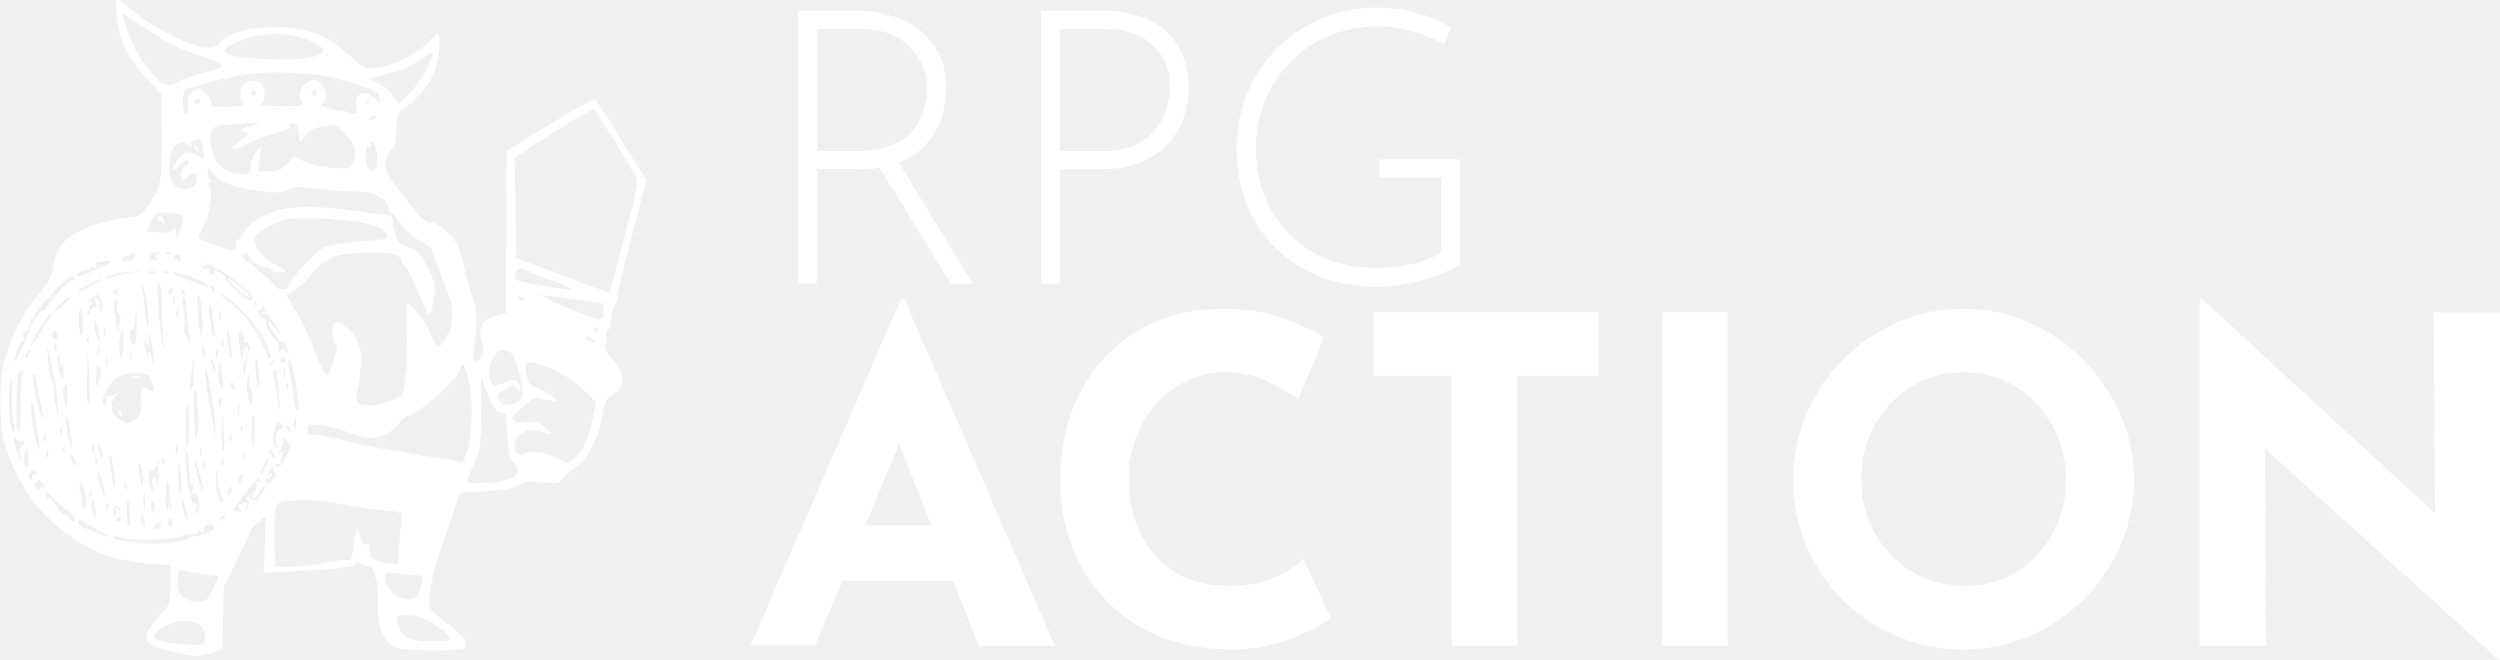
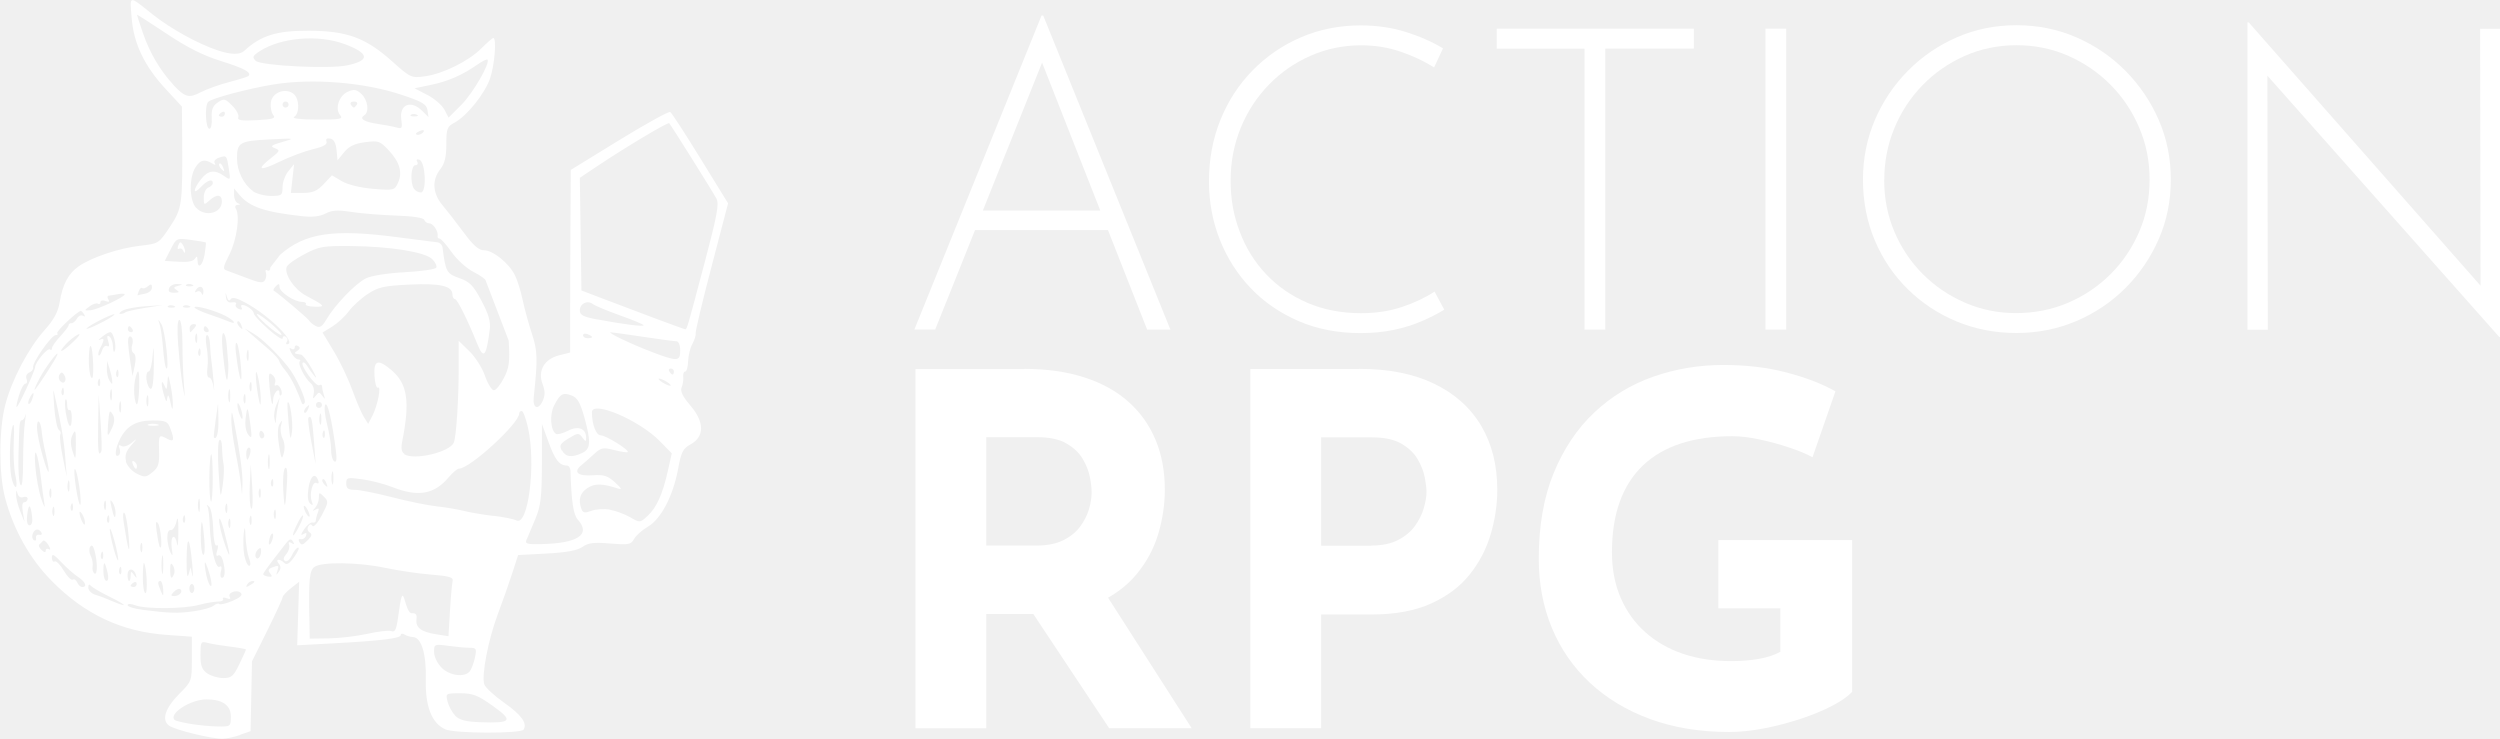
- <svg xmlns="http://www.w3.org/2000/svg" id="Calque_2" data-name="Calque 2" viewBox="0 0 317.03 83.61">
+ <svg xmlns="http://www.w3.org/2000/svg" id="Calque_2" data-name="Calque 2" viewBox="0 0 281.46 83.15">
  <g id="svg19">
    <g>
-       <path id="text19" d="m109.08,1.38c1.3,0,2.58.19,3.85.58,1.3.36,2.47.94,3.51,1.75,1.07.78,1.93,1.79,2.58,3.02.65,1.23.97,2.71.97,4.43,0,1.3-.19,2.57-.58,3.8-.39,1.2-1.02,2.29-1.9,3.26s-2.01,1.75-3.41,2.34c-1.4.58-3.12.88-5.16.88h-5.36v14.52h-2.39V1.38h7.89Zm-.29,17.78c1.72,0,3.15-.24,4.29-.73s2.03-1.12,2.68-1.9c.65-.78,1.1-1.62,1.36-2.53.29-.94.44-1.85.44-2.73,0-1.04-.19-2.01-.58-2.92-.36-.91-.89-1.71-1.61-2.39-.71-.71-1.58-1.27-2.58-1.66-1.01-.42-2.13-.63-3.36-.63h-5.85v15.49h5.21Zm4.97,1.07l9.6,15.74h-2.78l-9.65-15.69,2.83-.05ZM140.01,1.38c2.14,0,4.01.37,5.6,1.12,1.62.71,2.87,1.8,3.75,3.26.91,1.43,1.36,3.23,1.36,5.41,0,1.3-.21,2.57-.63,3.8-.39,1.2-1.04,2.29-1.95,3.26-.88.97-2.01,1.75-3.41,2.34-1.36.58-3.02.88-4.97.88h-5.36v14.52h-2.39V1.38h7.99Zm-.24,17.78c1.69,0,3.09-.26,4.19-.78,1.14-.55,2.01-1.23,2.63-2.05.65-.84,1.1-1.72,1.36-2.63.29-.91.44-1.75.44-2.53,0-1.1-.18-2.11-.54-3.02-.36-.91-.89-1.69-1.61-2.34-.68-.68-1.53-1.2-2.53-1.56-1.01-.39-2.16-.58-3.46-.58h-5.85v15.49h5.36Zm45.36,14.37c-.58.39-1.3.76-2.14,1.12-.81.32-1.69.62-2.63.88-.94.26-1.92.45-2.92.58-.97.16-1.9.24-2.78.24-2.73,0-5.2-.44-7.41-1.32-2.18-.91-4.04-2.14-5.6-3.7-1.56-1.59-2.76-3.43-3.6-5.51-.81-2.11-1.22-4.38-1.22-6.82,0-2.63.46-5.05,1.36-7.26.94-2.21,2.22-4.11,3.85-5.7,1.62-1.62,3.51-2.87,5.65-3.75s4.42-1.32,6.82-1.32c1.82,0,3.52.23,5.12.68,1.62.45,3.09,1.07,4.38,1.85l-.88,2.14c-.75-.45-1.59-.84-2.53-1.17-.94-.36-1.92-.63-2.92-.83-.97-.19-1.95-.29-2.92-.29-2.21,0-4.25.39-6.14,1.17-1.88.78-3.52,1.87-4.92,3.26-1.4,1.4-2.48,3.04-3.26,4.92-.78,1.88-1.17,3.93-1.17,6.14s.36,4.14,1.07,5.99c.75,1.82,1.79,3.43,3.12,4.82,1.36,1.36,2.99,2.44,4.87,3.22,1.88.75,3.98,1.12,6.28,1.12,1.36,0,2.79-.16,4.29-.49,1.49-.32,2.78-.8,3.85-1.41v-9.6h-7.79v-2.29h10.18v13.3Z" style="fill: #fff; stroke-width: 0px;" />
-       <path id="text21" d="m95.16,81.89l19.07-43.95h.46l19.07,43.95h-9.65l-12.18-30.91,6.03-4.14-14.59,35.04h-8.22Zm13.04-15.28h12.7l2.93,7.01h-18.21l2.59-7.01Zm60.55,11.78c-.46.38-1.32.9-2.58,1.55-1.23.65-2.74,1.23-4.54,1.72-1.8.5-3.79.73-5.97.69-3.33-.08-6.32-.67-8.96-1.78-2.6-1.15-4.83-2.7-6.66-4.65-1.8-1.95-3.18-4.19-4.14-6.72-.96-2.53-1.44-5.23-1.44-8.1,0-3.22.48-6.17,1.44-8.85,1-2.68,2.39-5,4.19-6.95,1.84-1.95,4.02-3.47,6.55-4.54s5.32-1.61,8.39-1.61c2.83,0,5.34.38,7.53,1.15,2.18.77,3.96,1.59,5.34,2.47l-3.27,7.87c-.96-.73-2.24-1.47-3.85-2.24-1.57-.8-3.39-1.21-5.46-1.21-1.61,0-3.16.34-4.65,1.03-1.46.65-2.76,1.59-3.91,2.81-1.11,1.23-1.99,2.66-2.64,4.31-.65,1.61-.98,3.37-.98,5.29,0,2.03.29,3.89.86,5.57.61,1.69,1.47,3.14,2.58,4.37,1.11,1.19,2.43,2.11,3.96,2.76,1.57.65,3.33.98,5.29.98,2.26,0,4.19-.36,5.8-1.09,1.61-.73,2.83-1.49,3.68-2.3l3.45,7.47Zm5.46-38.78h28.49v8.04h-10.28v34.24h-8.33v-34.24h-9.88v-8.04Zm36.54,0h8.33v42.28h-8.33v-42.28Zm16.66,21.2c0-2.91.56-5.67,1.67-8.27,1.11-2.6,2.64-4.9,4.6-6.89,1.99-2.03,4.29-3.62,6.89-4.77s5.4-1.72,8.39-1.72,5.73.57,8.33,1.72,4.9,2.74,6.89,4.77c2.03,1.99,3.6,4.29,4.71,6.89,1.15,2.6,1.72,5.36,1.72,8.27s-.57,5.78-1.72,8.39c-1.11,2.6-2.68,4.9-4.71,6.89-1.99,1.95-4.29,3.49-6.89,4.6-2.6,1.11-5.38,1.67-8.33,1.67s-5.78-.56-8.39-1.67-4.9-2.64-6.89-4.6c-1.95-1.99-3.48-4.29-4.6-6.89-1.11-2.6-1.67-5.4-1.67-8.39Zm8.62,0c0,1.88.33,3.64.98,5.29.69,1.61,1.63,3.04,2.81,4.31,1.23,1.23,2.62,2.18,4.19,2.87,1.61.69,3.35,1.03,5.23,1.03s3.47-.34,5-1.03c1.57-.69,2.93-1.65,4.08-2.87,1.15-1.26,2.05-2.7,2.7-4.31.65-1.65.98-3.41.98-5.29s-.34-3.7-1.03-5.34c-.65-1.65-1.57-3.08-2.76-4.31-1.15-1.26-2.51-2.24-4.08-2.93-1.57-.69-3.27-1.03-5.11-1.03s-3.54.34-5.11,1.03c-1.57.69-2.95,1.67-4.14,2.93-1.19,1.23-2.11,2.66-2.76,4.31s-.98,3.43-.98,5.34h0Zm80.77,22.81l-32.06-28.95,2.47,1.38.17,25.85h-8.45v-43.95h.34l31.37,28.84-1.84-.8-.17-26.37h8.39v44.01h-.23Z" style="fill: #fff; stroke-width: 0px;" />
      <path id="path2" d="m27.01,82.73l1.2-.41.08-3.93.08-3.93,1.72-3.46c.94-1.9,1.72-3.6,1.73-3.76,0-.16.43-.62.94-1.02l.92-.73-.11,3.58-.11,3.58,3.87-.21c5.61-.3,7.79-.57,7.79-.94,0-.18.19-.21.43-.06.23.15.65.27.93.28.96.02,1.53,1.9,1.46,4.76-.08,3.03.66,4.94,2.19,5.63,1.04.48,8.53.5,8.82.03.44-.71-.25-1.66-2.21-3.04-1.11-.78-2.11-1.71-2.22-2.06-.32-1.02.45-5.02,1.51-7.85.54-1.43,1.27-3.52,1.64-4.65l.66-2.05,3.22-.17c2.24-.12,3.46-.35,4.03-.75.65-.46,1.28-.53,3.12-.38,2.08.17,2.35.12,2.68-.5.2-.38.9-1.01,1.56-1.39,1.49-.88,2.84-3.47,3.4-6.49.35-1.92.55-2.32,1.42-2.79,1.57-.87,1.56-2.5-.03-4.36-.88-1.03-1.17-1.63-.99-2.04.14-.32.22-.86.18-1.19s.06-.6.22-.6.31-.52.33-1.15c.02-.63.23-1.52.48-1.96s.41-.99.37-1.2.76-3.6,1.79-7.51l1.86-7.12-3.11-5.05c-1.71-2.78-3.24-5.13-3.4-5.23-.16-.1-2.75,1.33-5.75,3.17l-5.45,3.35-.04,6.66c-.02,3.66-.04,8.29-.03,10.28v3.62s-1.23.31-1.23.31c-1.68.42-2.44,1.73-1.88,3.23.3.79.3,1.28.02,1.9-.5,1.1-1.15.84-1.01-.41.46-4.33.44-5.2-.21-7.16-.37-1.12-.84-2.85-1.05-3.84-.21-1-.6-2.25-.88-2.78-.69-1.34-2.46-2.76-3.44-2.76-.6,0-1.21-.53-2.27-1.96-.8-1.08-1.88-2.47-2.4-3.09-1.14-1.34-1.24-2.85-.27-4.08.5-.64.68-1.39.68-2.81,0-1.75.09-1.99.9-2.42,1.41-.75,3.44-3.28,4.03-5.01.51-1.5.75-4.53.36-4.53-.1,0-.7.52-1.34,1.16-1.45,1.45-4.32,2.87-6.36,3.15-1.53.21-1.62.17-3.7-1.69-2.98-2.66-5.07-3.43-9.42-3.44-3.59-.01-5.34.53-7.23,2.27q-.74.68-2.95-.05c-2.26-.75-5.34-2.45-7.36-4.06-2.74-2.18-2.57-2.21-2.36.38.23,2.92,1.44,5.44,3.85,8.04l1.81,1.96.03,3.58c.05,7.45,0,7.88-1.38,9.96-1.25,1.88-1.26,1.89-3.38,2.13-2.36.27-5.46,1.31-6.9,2.32-1.16.81-1.8,2.02-2.13,4.02-.18,1.11-.65,1.98-1.69,3.14-1.82,2.03-3.72,5.63-4.44,8.44-.72,2.78-.73,7.77-.02,10.45.94,3.58,2.79,6.88,5.27,9.38,3.7,3.75,7.88,5.71,12.93,6.06l2.83.2v2.51c0,2.47-.02,2.53-1.36,3.87-1.64,1.64-2.09,2.99-1.21,3.63.67.49,4.84,1.51,6.05,1.48.43-.01,1.32-.2,1.98-.43h0Zm-5.55-1.23c-.89-.15-1.7-.35-1.8-.44-.71-.71,1.79-2.32,3.59-2.32s2.74.66,2.74,1.93c0,1.12-.03,1.14-1.45,1.12-.8-.01-2.18-.14-3.08-.29h0Zm29.8-.92c-.35-.36-.74-1.07-.87-1.59-.23-.93-.21-.94,1.43-.94,1.4,0,1.98.22,3.67,1.43,2.35,1.67,2.12,1.96-1.44,1.83-1.6-.06-2.33-.25-2.8-.73Zm-27.93-4.77c-.6-.42-.76-.87-.76-2.09,0-1.45.05-1.54.77-1.35.42.12,1.58.31,2.56.43.99.12,1.79.27,1.79.33s-.34.81-.75,1.66c-.65,1.34-.89,1.55-1.8,1.55-.58,0-1.39-.24-1.81-.53h0Zm26.38-.65c-.47-.47-.84-1.24-.84-1.75,0-.89.04-.91,1.58-.7.87.12,1.96.22,2.42.22.76,0,.81.1.6,1.11-.13.61-.39,1.3-.58,1.54-.58.72-2.27.5-3.18-.41h0Zm-14.89-5.74c-.07-4.17.03-5.19.57-5.59.79-.59,4.96-.54,7.92.09,1.46.31,3.81.66,5.22.77,2.05.16,2.53.31,2.43.72-.07.28-.21,1.8-.3,3.37l-.17,2.85-1.39-.22c-1.7-.27-2.33-.76-2.21-1.7.07-.5-.08-.7-.5-.67-.89.07-.93-4.25-1.46-.3-.29,2.2-.41,2.49-.92,2.3-.24-.09-1.44.05-2.66.32-1.22.27-3.18.5-4.35.51l-2.13.03-.04-2.48Zm-18.83-.78c-.89-.11-1.62-.34-1.62-.51,0-.18.36-.17.88.02,1.16.44,5.44.41,7.15-.05.75-.2,1.71-.37,2.13-.37.42,0,.68-.14.58-.3-.1-.17.08-.2.4-.08.37.14.5.09.36-.14-.3-.49.82-.89,1.25-.45.23.23-.08.52-.95.89-.71.3-1.38.46-1.48.35-.1-.1-.39-.02-.64.19-.25.21-1.26.49-2.25.63-1.77.25-2.62.23-5.81-.17h0Zm-3.22-.9c-.53-.22-1.04-.43-1.13-.47-.09-.04-.52-.19-.94-.32-.42-.14-.77-.5-.76-.81,0-.32.11-.41.26-.22.14.19,1.1.75,2.13,1.26,1.91.94,2.19,1.28.45.56Zm6.8-1.1c.24-.26.56-.41.7-.32.39.24-.06.79-.64.79-.42,0-.43-.09-.06-.48h0Zm-1.76-.98c-.01-.14.1-.26.24-.26s.29.42.32.94c.04.81.01.85-.24.26-.16-.38-.31-.8-.32-.94Zm3.51.6c0-.28.13-.51.28-.51s.28.23.28.51-.13.51-.28.51-.28-.23-.28-.51Zm-5.24-1.25c0-.97.06-1.7.13-1.62.29.33.45,3.39.17,3.39-.17,0-.3-.79-.3-1.76Zm11.78.74c.12-.19.39-.34.62-.34.24,0,.2.14-.11.34-.66.42-.77.42-.51,0Zm-4.73-1.54c-.13-.87-.1-1.12.08-.68.51,1.22.8,2.76.45,2.39-.18-.19-.42-.96-.53-1.71h0Zm-8.42,1.73c0-.08.15-.25.34-.36.19-.12.34-.05.34.15s-.15.36-.34.36-.34-.07-.34-.15Zm-6.02-.36c-.11-.28-.33-.43-.5-.32-.17.1-.63-.36-1.02-1.03-.39-.67-.86-1.13-1.02-1.02s-.31-.09-.31-.43c0-.49.22-.38,1.05.5.58.62,1.42,1.36,1.88,1.66.85.56,1.1,1.15.48,1.15-.19,0-.44-.23-.55-.51h0Zm12.52-.86c-.13.48-.22-.3-.2-1.77.03-2.89.34-2.61.63.57.1,1.13.1,1.67,0,1.2l-.19-.85-.23.85Zm-6.84-.03c0-.78.73-.74.94.05.11.4.06.4-.23-.02-.31-.44-.36-.43-.37.09,0,.33-.08.6-.18.6s-.17-.32-.17-.71h0Zm-2.73-.37c0-1.24.15-1.2.47.14.13.56.08.94-.12.94-.19,0-.35-.49-.35-1.08Zm18.01.27c.04-.13.5-.78,1.02-1.45.52-.67,1.19-1.54,1.49-1.93.42-.55.61-.6.82-.25.19.31.15.37-.16.18-.29-.18-.38-.11-.27.2.09.26-.05.73-.32,1.04-.33.38-.37.64-.13.79.2.12.54-.17.76-.65.22-.48.54-.87.71-.87s-.03.47-.44,1.05c-.53.75-.85.95-1.12.68-.52-.52-1.07-.46-.63.07.25.3.26.59,0,.94-.29.41-.32.39-.16-.1.21-.66.17-.69-.62-.39-.41.16-.45.33-.18.66.28.34.22.42-.25.35-.34-.05-.58-.19-.54-.32Zm-4.77-.27c.12-.47.06-.66-.17-.51-.44.27-1.03-2.29-1.1-4.71-.03-.93-.14-1.85-.25-2.05-.14-.26-.08-.26.19,0,.22.2.42,1.31.45,2.46.03,1.19.19,2.01.38,1.9.19-.11.22.12.07.57-.15.48-.12.69.1.56.19-.12.43.13.54.55.3,1.12.26,1.96-.1,1.96-.17,0-.22-.33-.12-.74h0Zm-5.72-.2c0-.68.09-.81.31-.46.17.26.23.69.13.94-.28.72-.44.54-.44-.48Zm-.93-1.36c.08-.52.15-.18.15.76,0,.94-.06,1.36-.14.94-.08-.42-.08-1.19,0-1.71h0Zm-4.77,1.21c.11-.27.19-.19.21.21.02.36-.07.56-.18.45s-.13-.41-.03-.65h0Zm-3.03-.19c.05-.33-.04-.87-.22-1.2-.17-.33-.2-.79-.06-1.02.17-.28.34-.13.49.43.35,1.27.35,2.8,0,2.58-.17-.11-.27-.46-.22-.79h0Zm17.08-1.21c-.12-.62-.15-1.73-.07-2.48q.14-1.34.2.25c.03.88.21,1.99.39,2.48.2.53.21.88.02.88-.17,0-.41-.51-.53-1.13h0Zm-15.15-2.97c.01-.28.24.26.5,1.2s.46,1.94.45,2.22-.24-.26-.5-1.2-.46-1.94-.45-2.22Zm16.66,2.29c.28-.28.38-.24.38.14,0,.68-.46,1.14-.63.63-.07-.22.04-.56.25-.77Zm-4.35-3.32c0-.47.23,0,.51,1.02.79,2.96.85,3.76.14,1.71-.36-1.03-.65-2.26-.65-2.73Zm-13.26,3.69c.11-.27.19-.19.21.21.02.36-.07.56-.18.45-.11-.11-.13-.41-.03-.65h0Zm11.19-1.92c.03-2.25.2-2.04.41.52.08.98.02,1.7-.14,1.6-.16-.1-.28-1.05-.26-2.12h0Zm-3.76.19c-.01-.56.14-.9.38-.85.22.05.51-.38.64-.94.16-.72.23-.36.22,1.2,0,1.22-.08,1.79-.15,1.28-.08-.52-.28-.86-.45-.76-.17.1-.23.68-.14,1.29.13.87.1.96-.16.41-.18-.38-.33-1.11-.35-1.62h0Zm-4.92-1.76c-.11-.74-.07-1.2.09-1.02.16.17.38,1.39.48,2.7.19,2.36-.07,1.61-.57-1.68h0Zm1.94,2.45c.1-.23.17-.04.17.43s-.08.66-.17.43-.1-.62,0-.85Zm-11.43.08c.12-.1.3-.28.4-.41.1-.13.38.08.62.47.24.39.27.6.07.48-.2-.12-.37-.06-.37.15,0,.24-.17.22-.47-.07-.26-.24-.38-.52-.26-.62h0Zm13.22-1.36c-.15-1.1-.11-1.39.14-1.02.32.48.53,3.02.22,2.7-.08-.08-.24-.83-.35-1.68Zm41.66.77c.14-.33.57-1.37.97-2.31.6-1.44.72-2.42.73-6.19v-4.48s.75,2.05.75,2.05c.72,1.99,1.21,2.62,2.05,2.63.22,0,.41.27.42.6.09,3.39.32,4.94.82,5.49,1.52,1.68,0,2.68-4.17,2.76-1.62.03-1.8-.03-1.58-.56h0Zm-25.63.25c-.12-.19-.03-.31.19-.26.23.05.49-.12.58-.38.12-.33.03-.39-.3-.19-.33.2-.3.03.1-.55.31-.46.74-.8.94-.75.2.05.37-.06.37-.23s.1-.58.23-.91c.17-.45.11-.53-.26-.32-.39.22-.4.19-.06-.18.23-.25.43-.77.43-1.15,0-.64.04-.65.57-.12s.51.67-.25,2.11c-.45.85-.92,1.37-1.04,1.18-.15-.24-.31-.23-.48.06-.14.23-.07.53.15.67.31.19.27.4-.15.82-.66.66-.74.68-1.03.21h0Zm-3.33-.35c.1-.38.26-.62.35-.53.18.18-.14,1.22-.38,1.22-.08,0-.07-.31.03-.7h0Zm-26.67-.51c.22-.58.67-.65.98-.15.12.19.01.31-.24.26-.25-.05-.41.11-.36.36s-.06.36-.24.25c-.18-.11-.25-.43-.14-.71h0Zm29.73-1.01c.31-.66.63-1.13.7-1.06.16.16-.88,2.25-1.11,2.25-.09,0,.1-.54.41-1.19Zm-7.64-.6c.1-.23.17-.04.17.43s-.08.66-.17.43c-.1-.23-.1-.62,0-.85Zm2.39-.34c.1-.23.17-.04.17.43s-.08.66-.17.43c-.1-.23-.1-.62,0-.85Zm-19.21-.43c0-.19.13-.11.31.17.18.28.32.74.31,1.02-.02.54-.59-.55-.62-1.2h0Zm-5.89.27c.16-1.35.37-1.29.55.14.08.63-.03,1.01-.28,1.01s-.36-.42-.27-1.16h0Zm65.63-.61c-.66-.12-1.61-.06-2.11.13-.72.27-.95.24-1.11-.18-.4-1.04-.18-1.83.66-2.38.82-.54,1.69-.53,3.41.04.53.17.46.02-.3-.68-.82-.75-1.25-.89-2.53-.8-1.67.12-2.21-.37-1.25-1.14.31-.25.95-.82,1.43-1.26.78-.72,1.01-.76,2.26-.44.77.19,1.45.3,1.52.23.22-.22-2.46-1.89-3.04-1.89-.52,0-.99-1.24-.99-2.6s5.32.86,7.68,3.29l1.31,1.34-.43,1.93c-.59,2.65-1.27,4.17-2.29,5.11-.85.79-.87.79-1.95.16-.6-.35-1.63-.73-2.29-.85Zm-13.15.7c-1.13-.13-2.6-.38-3.27-.55-.67-.17-2.06-.41-3.07-.52-1.02-.11-3.29-.57-5.05-1.03-1.76-.45-3.64-.83-4.18-.83-.77,0-.99-.15-.99-.72,0-.67.12-.7,1.79-.47.99.13,2.53.53,3.43.89,2.87,1.13,4.7.81,6.31-1.11.45-.54.98-.98,1.17-.98,1.22,0,6.77-5.09,6.77-6.2,0-.16.13-.29.29-.29s.48.86.71,1.91c.91,4.08.02,11.11-1.31,10.41-.3-.15-1.46-.39-2.59-.52h0Zm-34.9.09c.11-.27.19-.19.21.21.02.36-.07.56-.18.45-.11-.11-.13-.41-.03-.65h0Zm-8.54,0c.11-.27.19-.19.21.21.02.36-.07.56-.18.45-.11-.11-.13-.41-.03-.65h0Zm18.79-.7c.1-.23.17-.04.17.43s-.08.66-.17.43-.1-.62,0-.85Zm-29.08-1.79c.01-.54.05-.56.17-.1.09.34.36.5.64.39.27-.1.49-.02.49.19s-.17.38-.37.38c-.23,0-.29.42-.17,1.11l.19,1.11-.48-1.2c-.27-.66-.48-1.5-.47-1.88h0Zm32.39,1.37c0-.19.15-.11.33.17s.33.67.33.85-.15.11-.33-.17-.33-.67-.33-.85Zm-21.66,0c-.17-.75-.14-.89.12-.51.19.28.35.81.35,1.17,0,.87-.19.6-.47-.65h0Zm-6.58.09c.1-.23.17-.04.17.43s-.08.66-.17.43c-.1-.23-.1-.62,0-.85Zm19.47-.34c.1-.23.17-.04.17.43s-.08.66-.17.43c-.1-.23-.1-.62,0-.85Zm-3.08-.51c.09-.33.16-.06.16.6s-.07.93-.16.6c-.09-.33-.09-.87,0-1.2Zm5.77-1.66l.11-2.36.17,2.63c.09,1.45.04,2.51-.11,2.36-.15-.15-.23-1.34-.17-2.63Zm-16.35,1.83c.1-.23.17-.04.17.43s-.08.66-.17.43c-.1-.23-.1-.62,0-.85Zm-3.76.36c.11-.27.19-.19.21.21.02.36-.07.56-.18.45-.11-.11-.13-.41-.03-.65h0Zm-4.04-4.38c-.2-2.62.3-1.53.64,1.39.12,1.02.29,2.32.39,2.88.1.59-.04.37-.34-.51-.29-.85-.6-2.54-.69-3.76Zm28.13.26c.21-.21.29.4.21,1.67-.17,3.03-.28,3.25-.42.84-.07-1.2.02-2.33.2-2.51Zm-23.65,1.45c-.13-1.15-.1-1.61.08-1.2.16.38.38,1.53.49,2.56.11,1.07.08,1.58-.08,1.2-.15-.38-.37-1.53-.49-2.56Zm26.29.73c.22-1.36.77-1.73,1.1-.74.08.25,0,.36-.2.24-.44-.27-.84,1.23-.54,2.06.17.47.12.53-.18.25-.27-.24-.33-.87-.18-1.81Zm-11.17-1.09c.01-1.36.1-2.55.2-2.64.1-.1.18,1.1.18,2.67s-.09,2.76-.2,2.64-.19-1.31-.18-2.67Zm5.62,1.3c.1-.23.17-.04.17.43s-.08.66-.17.43c-.1-.23-.1-.62,0-.85Zm-4.5-5.53c.16-.18.3.19.31.85.01.65.09,1.49.17,1.86s.03,1.45-.1,2.39c-.24,1.61-.26,1.52-.46-1.54-.11-1.78-.08-3.39.08-3.57h0Zm-19.07,5.53c.1-.23.17-.04.17.43s-.08.66-.17.43-.1-.62,0-.85Zm20.88-4.31c-.28-1.38-.48-3-.46-3.59.04-1.01.06-.99.31.29.63,3.21,1,5.89.95,7l-.05,1.2-.13-1.2c-.07-.66-.35-2.33-.63-3.71h0Zm-18.84,3.46c.09-.33.16-.14.17.42,0,.56-.06.84-.16.6-.09-.23-.1-.69-.01-1.02h0Zm-5.58-2.96c.1-3.78.12-3.97.4-3.97.13,0,.31-.27.39-.6s.05.02-.06.77-.21,2.78-.21,4.5c0,1.98-.11,2.94-.3,2.6-.17-.29-.27-1.78-.22-3.31h0Zm35.3,1.93c.09-.33.16-.06.16.6s-.07.93-.16.6c-.09-.33-.09-.87,0-1.2Zm-1.06.76c.1-.11.3.08.42.42.19.49.15.53-.19.19-.23-.23-.34-.51-.23-.61h0Zm-5.76.12c.11-.27.19-.19.21.21.02.36-.07.56-.18.45-.11-.11-.13-.41-.03-.65h0Zm-29.27-.32c-.28-1.41-.21-4.69.12-5.76.16-.52.22.14.14,1.66-.07,1.38.01,3.11.18,3.84.16.73.18,1.32.04,1.32s-.36-.48-.48-1.07h0Zm12.9-1.86c-.16-.64,0-1.11.59-1.78.71-.81.72-.84.06-.29-.43.36-.93.52-1.17.37-.29-.18-.35-.09-.21.3.12.31.07.65-.11.76-.5.31-.39-.77.18-1.88.75-1.46,1.82-2.05,3.67-2.05,1.45,0,1.68.1,1.97.88.5,1.31.42,1.59-.33,1.19-.97-.52-.98-.5-.93,1.38.04,1.44-.08,1.85-.75,2.38-.73.59-.88.6-1.79.14-.54-.28-1.09-.9-1.21-1.38Zm1.23.56c0-.18-.15-.42-.34-.53-.19-.12-.25.02-.13.32.23.59.47.7.47.21h0Zm2.3-4.7c-.33-.09-.79-.08-1.02.01-.23.09.04.16.6.16.56,0,.75-.08.42-.17h0Zm-10.93,1.14c.1-.16.03-.39-.16-.51-.19-.12-.43-1.29-.53-2.61s-.12-2.08-.04-1.71c.76,3.29,1.14,5.46,1.28,7.34l.17,2.22-.45-2.22c-.25-1.22-.37-2.35-.27-2.51Zm-2.63-.7c-.02-1.22.43-.88.54.41.04.51.24,1.62.44,2.47.59,2.51.38,2.74-.31.34-.36-1.22-.65-2.67-.66-3.22Zm26.05,3.13c.08-.42.15-.16.16.59,0,.75-.06,1.1-.15.77-.08-.33-.09-.94,0-1.37h0Zm7.07-.72c0-.61-.21-1.9-.46-2.87s-.34-1.95-.21-2.17c.25-.41.75,1.66,1.18,4.94.15,1.15.11,1.59-.15,1.43-.2-.13-.37-.72-.37-1.33Zm-2.55-3.6c.32-.32.43.17.62,2.69l.19,2.56-.49-2.54c-.27-1.4-.41-2.62-.33-2.7Zm-3.24.69c.3-.47.32-.44.15.19-.11.42-.03,1.08.18,1.48.23.43.28,1.1.13,1.64-.22.79-.29.68-.54-.91-.19-1.18-.16-2.02.07-2.39Zm-3.77,3.36c0-.38.14-.68.31-.68s.23.31.13.68-.24.68-.31.68-.13-.31-.13-.68Zm-19.54-2.14c.31-.65.37-.47.36,1.11-.01,1.8-.03,1.83-.37.76-.25-.78-.25-1.34.01-1.88h0Zm55.07,1.8c-.31-.58-.2-.78.76-1.37,1.05-.64,1.15-.65,1.55-.11.37.5.43.51.43.04,0-1.05-.88-1.39-2.03-.8-.58.3-1.2.46-1.36.36-.63-.39-.74-2.18-.21-3.21.68-1.32.98-1.49,1.98-1.11.63.24.95.8,1.4,2.39.78,2.8.74,3.61-.19,4.06-1.18.57-1.9.48-2.3-.26h0Zm-17.72.37c-.33-.21-.4-.64-.24-1.45.89-4.48.58-6.46-1.23-7.99-1.53-1.29-2-1.12-1.9.66.05.83.23,1.42.39,1.32.41-.25-.04,2.05-.63,3.18l-.47.9-.5-.8c-.27-.44-.85-1.8-1.29-3.02s-1.37-3.18-2.07-4.34l-1.28-2.12,1.09-.67c.6-.37,1.44-1.14,1.86-1.72.43-.58,1.39-1.46,2.14-1.95,1.18-.78,1.82-.92,4.71-1.06,3.46-.17,4.83.15,4.83,1.13,0,.28.13.5.28.5.26,0,1.43,2.36,2.51,5.04.72,1.79,1.02,1.45,1.41-1.62.11-.89-.13-1.73-.94-3.24-.92-1.73-1.31-2.13-2.49-2.54-1.43-.5-1.54-.71-1.89-3.45-.04-.29-.3-.55-.59-.58-.29-.03-2.29-.29-4.45-.57-7.26-.96-10.43-.49-13.24,1.97l-1.1,1.42c0,.3-.15.46-.34.34s-.26,0-.17.24c.09.24.04.64-.11.88-.22.34-.63.29-1.96-.23-.93-.36-1.95-.74-2.27-.85-.54-.17-.52-.33.25-1.86.82-1.64,1.2-4.34.71-5.13-.14-.22-.05-.41.2-.42.34-.02.35-.07.02-.2-.23-.09-.42-.51-.42-.91v-.74s.61.72.61.72c1.14,1.36,2.81,1.93,7.06,2.4,1.14.13,2.01.03,2.63-.3.72-.38,1.38-.42,2.9-.18,1.09.17,3.35.35,5.03.41,1.9.06,3.11.25,3.19.49.07.21.33.39.58.39.43,0,1.03.94.92,1.45-.03.14.07.26.22.26s.76.68,1.35,1.52,1.69,1.84,2.46,2.23,1.38.83,1.38.98l2.59,6.76c.15,2.4.06,3.03-.54,4.21-.39.76-.9,1.38-1.13,1.38s-.69-.73-1-1.63-1.11-2.15-1.77-2.78l-1.19-1.16v2.7c.02,3.6-.26,8.02-.54,8.74-.43,1.09-4.46,2.05-5.59,1.33h0Zm-34.48-3.36l.06-3.33.21,3.07c.12,1.69.16,3.19.09,3.33-.33.71-.42-.03-.36-3.07h0Zm21.33-2.43c.25-.35.64,2.26.49,3.33-.15,1.04-.2.89-.38-.99-.11-1.22-.16-2.28-.11-2.34Zm3.99,3.3c.11-.27.19-.19.21.21.02.36-.07.56-.18.45-.11-.11-.13-.41-.03-.65h0Zm-7.17.25c0-.27.13-.42.28-.32.16.1.28.32.28.5s-.13.32-.28.32-.28-.22-.28-.5Zm-1.55-1.72c.18-1.56.26-1.45.54.68.19,1.46.16,1.62-.23,1.13-.27-.34-.4-1.08-.31-1.81Zm-3.37.16l.27-1.88.04,1.74c.04,1.48-.19,2.42-.5,2.1-.05-.05.04-.93.19-1.96h0Zm-12.13.6c.14-1.73.19-1.83.55-1.22.23.39.2.86-.06,1.45-.52,1.14-.59,1.11-.48-.23h0Zm23.86-1.19c.09-.33.16-.14.17.42,0,.56-.06.84-.16.6-.09-.23-.1-.69-.01-1.02h0Zm-28.59-.14c-.12-.78-.14-1.49-.04-1.59.1-.1.18.16.18.58s.12.69.26.6c.14-.09.26.29.26.83,0,1.46-.39,1.21-.65-.42h0Zm23.7-1l.37-.84-.18.85c-.1.47-.2,1.16-.23,1.54-.05.67-.06.67-.19-.02-.08-.38.03-1.08.23-1.54h0Zm-4.39.02c0-.32.11-.26.29.17.16.38.29.91.29,1.2,0,.32-.11.26-.29-.17-.16-.38-.29-.91-.29-1.2Zm7.77.25c.34-.33.38-.3.19.19-.13.34-.32.53-.42.42-.1-.11,0-.38.23-.61h0Zm-21.03-.5c.09-.33.16-.14.17.42,0,.56-.06.84-.16.6-.09-.23-.1-.69-.01-1.02h0Zm5.37-.6c-.07.59-.12.57-.35-.17-.37-1.17-.37-2.07,0-1.2.26.6.3.55.36-.34.06-.94.09-.91.35.34.16.75.27,1.75.26,2.22-.02.65-.09.57-.28-.34-.15-.73-.28-.93-.33-.51Zm16.73.85c0-.19.15-.34.34-.34s.34.15.34.34-.15.34-.34.34-.34-.15-.34-.34Zm-6.77-3.42c0-.53.12-.34.3.51.16.75.27,1.83.26,2.39-.02.77-.09.64-.3-.51-.15-.85-.27-1.92-.26-2.39Zm-12.26,2.48c.09-.33.16-.14.17.42,0,.56-.06.84-.16.6-.09-.23-.1-.69-.01-1.02h0Zm-1.44-.78c0-.66.15-1.5.32-1.88.21-.47.28.04.25,1.61-.03,1.26-.17,2.11-.32,1.88-.15-.23-.26-.96-.25-1.61Zm-12.94.58c.21-.69.53-1.26.71-1.26s.23-.24.12-.53c-.12-.3.02-.61.31-.72.28-.11.47-.37.43-.58-.12-.52,2.06-3.63,2.54-3.63.21,0,.29-.1.17-.21-.18-.18,2.31-2.52,2.67-2.52.06,0,.23.18.36.39.15.24.09.3-.13.16-.21-.13-.51.02-.68.32-.17.3-.45.54-.62.52s-.31.08-.32.23c0,.14-.43.7-.94,1.25-.51.54-.93,1.15-.93,1.34s-.1.25-.22.13c-.24-.24-1.64,1.41-1.67,1.96-.02.47-1.96,4.66-2.09,4.52-.06-.06.07-.67.29-1.37h0Zm31.06-.92c-.3-.66-.82-1.5-1.14-1.88-.33-.38-.62-.84-.65-1.02-.03-.19-.54-.75-1.12-1.25-.59-.5-1.45-1.24-1.92-1.66l-.85-.75,1.02.6c.91.53,2.59,2.14,3.85,3.71.9,1.11,2.11,3.72,1.89,4.08-.15.24-.28.2-.38-.13-.08-.27-.4-1.03-.7-1.69h0Zm-2.88-.09c-.13-1.38-.08-1.57.33-1.23.27.22.4.62.3.88-.1.26-.05.39.12.29.33-.2.84.82.55,1.11-.1.1-.18,0-.18-.24,0-.74-.68-.02-.71.75-.04,1.07-.23.34-.42-1.56Zm-2.86,1.03c.1-.23.17-.04.17.43s-.08.66-.17.43c-.1-.23-.1-.62,0-.85Zm-1.72-.51c.09-.33.16-.06.16.6s-.07.93-.16.6c-.09-.33-.09-.87,0-1.2Zm-22.35.71c.4-.69.5-.47.17.39-.12.31-.29.48-.37.4-.09-.09,0-.44.2-.78Zm9.03-.7c.09-.33.16-.14.17.42,0,.56-.06.84-.16.6-.09-.23-.1-.69-.01-1.02h0Zm23.09.59c-.3.42-.34.37-.21-.24.09-.43-.05-.94-.33-1.17-.68-.56-1.5-2.21-1.24-2.47.12-.12.04-.21-.17-.21s-.56-.33-.77-.72c-.27-.51-.28-.66-.01-.49.21.13.38.06.38-.15s.17-.28.38-.15c.26.16.24.32-.08.53-.44.28-.39.34.4.43.19.02.74.73,1.22,1.58.48.85.62,1.23.31.85s-.69-.91-.85-1.19c-.16-.28-.38-.43-.48-.32-.3.3,1.5,2.75,1.86,2.53.18-.11.32-.05.32.13s.09.62.2.96c.17.52.14.54-.17.11-.33-.46-.42-.46-.75,0Zm-11.98-2.05c-.21,0-.29-.45-.2-1.07.09-.59.05-1.66-.09-2.39-.13-.73-.11-1.33.05-1.33s.32.5.34,1.11.09,1.42.15,1.79c.06.38.17,1.45.25,2.39s.08,1.21,0,.6c-.08-.61-.31-1.11-.51-1.11h0Zm-3.48-3.5c-.14-1.92-.1-2.99.12-2.99.2,0,.34,1.1.35,2.65,0,1.46.07,3.49.16,4.53.15,1.81.15,1.82-.12.34-.15-.85-.38-2.88-.5-4.53Zm-13.09,4.8c.11-.27.19-.19.21.21.02.36-.07.56-.18.45-.11-.11-.13-.41-.03-.65h0Zm21.18-.7c.1-.23.17-.04.17.43s-.08.66-.17.43c-.1-.23-.1-.62,0-.85Zm-11.67-.37c-.06-.5.05-.91.24-.91s.4-.88.47-1.96c.07-1.17.12-.75.12,1.03,0,1.92-.14,2.95-.36,2.88-.2-.06-.4-.53-.46-1.03Zm-12.04-.14c.66-1.25,2.23-3.33,2-2.65-.16.49-2.4,3.93-2.55,3.93-.07,0,.18-.58.55-1.28Zm69.7.06c0-.09.31,0,.68.19.38.2.68.44.68.54s-.31,0-.68-.19c-.38-.2-.68-.44-.68-.54Zm-47.58-2.84c-.1-.82-.06-1.36.09-1.2.15.16.36,1.37.47,2.69.2,2.51-.2,1.44-.56-1.49Zm-15.5,2.97c.11-.27.19-.19.21.21.02.36-.07.56-.18.45-.11-.11-.13-.41-.03-.65h0Zm13.93-4.35c-.04-1.55.43-1.03.54.59.05.7.12,1.5.15,1.78.04.28.02.97-.04,1.54-.07.75-.17.51-.36-.85-.14-1.03-.27-2.4-.29-3.05h0Zm-12.97,3.05l.03-.85.27.85c.15.47.29,1.08.3,1.37.03.46,0,.46-.3,0-.18-.28-.32-.9-.3-1.37Zm-5.33.68c.19-.31.32-.3.53.04.36.58,0,1.16-.44.71-.19-.19-.23-.53-.09-.75h0Zm3.3-1.8c.05-2.21.41-1.72.49.67.04,1.21-.04,1.74-.23,1.44-.16-.26-.28-1.21-.26-2.11h0Zm3.13,1.4c.11-.27.19-.19.21.21.02.36-.07.56-.18.45-.11-.11-.13-.41-.03-.65h0Zm62.23.06c-.12-.19-.05-.34.15-.34s.36.15.36.34-.07.34-.15.34-.25-.15-.36-.34Zm-60.94-3.35c-.02-.46.12-.7.33-.57.2.12.26.53.13.92-.12.38-.05.8.16.93.24.15.29.66.13,1.41l-.25,1.17-.24-1.54c-.13-.85-.25-1.89-.27-2.33Zm3.94.77c-.09-1.12-.25-2.34-.38-2.71-.21-.65-.2-.66.19-.04.42.65.93,5.32.55,4.97-.11-.1-.28-1.1-.36-2.22Zm9.47.28c.09-.33.16-.14.17.42,0,.56-.06.84-.16.6-.09-.23-.1-.69-.01-1.02h0Zm45.5.07c-2.22-.84-4.99-2.16-4.58-2.19.11,0,1.72.21,3.59.5,1.86.28,3.58.51,3.81.51.25,0,.43.44.43,1.03,0,1.26-.28,1.28-3.24.16h0Zm-50.96-.22c.11-.27.19-.19.21.21.02.36-.07.56-.18.45-.11-.11-.13-.41-.03-.65h0Zm-11.07-.23c.48-.9.47-1.17-.06-.9-.23.12-.13-.03.24-.32.36-.3.78-.54.93-.54.36,0,.74,1.56.51,2.12-.1.24-.19.03-.2-.48-.02-.51-.2-1.02-.41-1.15-.26-.16-.3.01-.13.53.16.5.12.69-.11.55-.19-.12-.46.1-.58.5-.12.39-.3.64-.39.55-.09-.09,0-.48.2-.86h0Zm-3.87-.42c.36-.39.96-.87,1.34-1.06.38-.19.15.17-.51.8-1.29,1.24-1.89,1.43-.83.26h0Zm24.89-.29c.11-.17.04-.41-.15-.53-.19-.12-.35-.04-.35.18s-.73-.25-1.62-1.04-1.62-1.57-1.62-1.75c0-.34-.83-.97-1.3-.97-.15,0-.18.15-.07.33.12.19-.02.25-.32.13-.29-.11-.44-.35-.33-.53.11-.18-.08-.28-.42-.22-.41.07-.65-.12-.7-.57-.07-.62-.06-.62.11-.04.12.41.27.51.42.26.17-.27.67-.15,1.65.38,2.77,1.49,5.94,4.69,4.66,4.69-.09,0-.08-.14.03-.32h0Zm-1.69-1.91c-.75-.65-1.51-1.18-1.68-1.18-.17,0,.29.53,1.02,1.18s1.49,1.18,1.68,1.18c.19,0-.27-.53-1.02-1.18Zm-8.59,1.12c.1-.23.17-.04.17.43s-.08.66-.17.43c-.1-.23-.1-.62,0-.85Zm43.6.1c0-.18.23-.24.51-.13s.51.26.51.33-.23.13-.51.13-.51-.15-.51-.33Zm-42.7-.69c0-.19.07-.34.15-.34s.25.15.36.34.05.34-.15.34-.36-.15-.36-.34Zm-1.59-.11c0-.25.2-.46.45-.46.34,0,.35.12.07.46-.21.25-.41.46-.45.46s-.07-.2-.07-.46Zm-6.95.11c0-.19.07-.34.15-.34s.25.15.36.34.05.34-.15.34-.36-.15-.36-.34Zm59.05-1.33c-1.95-.73-4.55-1.72-5.77-2.18l-2.22-.85-.09-6.34-.09-6.34,1.97-1.32c3.14-2.1,7.95-4.98,8.09-4.83.22.23,4.91,7.72,5.32,8.49.32.59.07,1.92-1.35,7.29-1.93,7.28-1.97,7.42-2.16,7.42-.07,0-1.73-.6-3.68-1.33Zm-38.62.39c-.09-.21-3.36-2.99-4.02-3.41-.08-.05.03-.28.26-.5.31-.31.4-.29.4.1,0,.57,1.68,1.68,2.55,1.68.31,0,.49.12.41.26-.09.14.37.27,1.01.28,1.27.03,1.16-.11-.98-1.24-1.33-.7-2.49-2.44-2.18-3.25.1-.26.99-.9,1.99-1.42,1.65-.87,2.11-.95,5.22-.92,4.51.05,8.36.67,9.18,1.48.35.35.55.78.44.96s-1.72.41-3.58.51c-2.01.11-3.78.4-4.38.71-1.16.6-3.45,2.98-4.38,4.57-.51.86-.76,1.02-1.23.77-.33-.17-.64-.44-.71-.58h0Zm-8.08.08c.1-.11.3.08.42.42.19.49.15.53-.19.19-.23-.23-.34-.51-.23-.61h0Zm-15.78,0c.85-.45,1.69-.82,1.88-.82s-.35.37-1.2.82-1.69.82-1.88.82.35-.37,1.2-.82Zm56.27-.23c-1.57-.3-1.96-.5-1.96-1.02,0-.77.85-1.19,1.46-.72.23.18,1.61.76,3.07,1.28s2.65,1.02,2.65,1.11c0,.18-2.24-.1-5.21-.66Zm-43.72-.59c-.89-.3-1.62-.65-1.62-.77,0-.29,2.28.33,3.5.96,1.02.53,1.31,1.04.34.62-.33-.14-1.33-.51-2.22-.81Zm-9.72-.41c.34-.2,1.49-.42,2.56-.49l1.95-.13-2.02.32c-1.11.18-2.09.4-2.19.5s-.34.17-.55.17c-.2,0-.09-.17.24-.37Zm-3.72-.48c.36-.26.78-.4.94-.3s.29.02.29-.17.26-.25.57-.13c.38.15.49.09.32-.18-.14-.22-.12-.41.03-.42.15-.01.62-.09,1.04-.17s.77-.07.77.02c0,.3-3.1,1.74-3.86,1.79-.73.05-.73.03-.1-.43h0Zm10.55-.03c.11-.11.41-.13.65-.03.27.11.19.19-.21.21-.36.01-.56-.07-.45-.18h0Zm-1.71,0c.11-.11.41-.13.65-.03.27.11.19.19-.21.21-.36.01-.56-.07-.45-.18h0Zm3.24-1.62c-.22.13-.27.06-.12-.17.37-.6.89-.47.86.2-.02.36-.1.43-.2.17-.1-.24-.34-.33-.54-.2h0Zm-6.53-.07c.11-.29.28-.44.38-.34.1.1.39.01.64-.2.35-.29.46-.26.46.15,0,.29-.35.6-.77.68s-.8.17-.84.19.02-.19.13-.48Zm3.41-.33c.11-.28.53-.49.93-.47.65.04.66.06.08.21-.52.13-.55.23-.17.47.36.23.29.3-.28.31-.53,0-.7-.15-.56-.51h0Zm1.92-.38c.11-.11.41-.13.65-.03.27.11.19.19-.21.21-.36.01-.56-.07-.45-.18h0Zm1.27-2.78c0-.45-.08-.48-.29-.15-.18.29-.83.41-1.84.34l-1.55-.1.66-1.29c.65-1.28.67-1.29,2.27-1.07.89.12,1.65.25,1.69.28.04.04-.02.64-.13,1.33-.21,1.28-.79,1.76-.8.67h0Zm-1.39-.94c.01-.19-.11-.55-.27-.8-.23-.36-.33-.34-.5.1-.12.31-.08.47.09.37.17-.1.39,0,.48.24.1.24.18.28.19.09Zm1.23-4.95c-.77-.85-.8-3.44-.04-4.59.54-.82,1.02-.92,1.89-.38.32.2.4.17.25-.07-.13-.2.09-.47.49-.6.87-.28.86-.29,1.11,1.29.19,1.26.18,1.28-.54.77-1.07-.75-1.81-.64-2.61.38-.91,1.16-.92,1.85-.01.87.72-.77,1.35-.98,1.35-.44,0,.17-.23.39-.51.5s-.51.61-.51,1.11c0,.87.03.89.62.35.83-.76,1.42-.71,1.42.1,0,1.34-1.91,1.8-2.9.7h0Zm3.05-4.54c-.13-.34-.32-.53-.42-.42s0,.38.23.61c.34.33.38.3.19-.19h0Zm3.34,2.64c-1.03-.72-1.78-2.27-1.78-3.63,0-1.82.29-1.99,3.61-2.16,2.93-.15,2.99-.14,1.51.28-1.26.36-1.42.49-.86.7.62.24.59.32-.43,1.12-1.71,1.34-1.3,1.51.96.41,1.13-.55,2.83-1.19,3.76-1.41,1.18-.28,1.65-.55,1.53-.86-.11-.29.04-.41.42-.34.4.08.63.5.71,1.28l.11,1.17.74-.91c.54-.67,1.18-.97,2.36-1.13,1.5-.2,1.68-.14,2.65.9,1.26,1.35,1.59,2.5,1.06,3.67-.39.85-.47.87-2.8.68-1.44-.12-2.85-.47-3.52-.86l-1.12-.66-.93.99c-.73.77-1.23.99-2.31.99h-1.38l.18-1.62.18-1.62-.65.8c-.36.44-.65,1.25-.65,1.79,0,.91-.1.99-1.29.99-.71,0-1.63-.24-2.05-.53Zm18.14-.24c-.45-.72-.33-2.65.16-2.65.25,0,.34-.17.21-.39-.14-.23-.05-.32.24-.23.7.23.86,3.69.17,3.69-.28,0-.63-.19-.78-.43h0Zm.23-6.2c0-.07.24-.23.53-.34.3-.12.44-.06.32.13-.2.32-.85.48-.85.2Zm-4.36-1.11c-1.5-.22-2.06-.59-1.45-.97.58-.36.39-1.74-.34-2.4-.56-.51-.83-.55-1.53-.24-.99.45-1.47,1.9-.86,2.63.37.44.04.51-2.61.5-1.85,0-2.85-.12-2.56-.3.65-.41.59-2.11-.1-2.62-.94-.69-2.4-.11-2.53,1.01-.06.52.06,1.15.27,1.4.31.38-.02.48-1.86.58-1.74.09-2.2.02-2.07-.33.1-.25-.22-.84-.69-1.31-.8-.8-.92-.83-1.62-.36-.57.39-.73.8-.68,1.74.04.68-.07,1.23-.26,1.23-.43,0-.56-2.61-.14-3.03.4-.41,4.56-1.51,7.41-1.97,4.37-.7,10.14-.23,14.32,1.16,2.38.79,2.86,1.07,2.96,1.74l.11.79-.71-.71c-1.27-1.27-2.6-.72-2.35.98.14.97.08,1.07-.55.89-.39-.11-1.37-.3-2.17-.41h0Zm5.64-3.25l-1.44-.75,1.88-.39c1.92-.4,3.53-1.11,5.23-2.3.53-.37,1.02-.61,1.1-.54.35.35-1.63,3.79-2.93,5.08l-1.45,1.45-.47-.9c-.26-.5-1.12-1.24-1.91-1.65Zm-1.86,2.24c.11-.11.41-.13.65-.03.27.11.19.19-.21.21-.36.01-.56-.07-.45-.18h0Zm-21.61.06c0-.08.15-.25.34-.36.19-.12.34-.05.34.15s-.15.36-.34.36-.34-.07-.34-.15Zm14.86-1.22c-.12-.19.04-.34.34-.34s.46.15.34.34-.27.34-.34.34-.23-.15-.34-.34Zm-7.69,0c0-.19.15-.34.34-.34s.34.15.34.34-.15.34-.34.34-.34-.15-.34-.34Zm-12.34-2.28c-1.44-1.56-2.62-3.56-3.36-5.72-.38-1.11-.69-2.06-.69-2.11s1.48.9,3.3,2.11c2.33,1.56,4.13,2.47,6.15,3.1,2.63.82,3.5,1.29,3.1,1.69-.08.08-1.06.39-2.17.68-1.11.29-2.55.8-3.21,1.15-1.33.7-1.77.57-3.12-.88Zm9.31-2.65c-.4-.4-.33-.56.45-1.07,2.37-1.55,6.61-1.91,9.56-.81,2.81,1.05,2.91,1.85.29,2.4-2.02.43-9.74.04-10.3-.52Z" style="fill: #fff; stroke-width: 0px;" />
+       <g>
+         <path d="m102.94,37.11L117.26,1.75h.19l14.32,35.36h-2.62l-12.45-31.64,1.62-.91-13.03,32.54h-2.34Zm6.92-13.41h15.03l.67,2.2h-16.27l.57-2.2Z" style="fill: #fff; stroke-width: 0px;" />
+         <path d="m162.59,34.87c-.73.45-1.57.88-2.53,1.29-.95.41-2,.74-3.15.98-1.15.24-2.39.36-3.72.36-2.58,0-4.92-.45-7.01-1.36s-3.9-2.15-5.39-3.72c-1.5-1.58-2.65-3.39-3.46-5.44-.81-2.05-1.22-4.24-1.22-6.56,0-2.48.43-4.79,1.29-6.92.86-2.13,2.07-3.99,3.63-5.58,1.56-1.59,3.37-2.83,5.44-3.72,2.07-.89,4.31-1.34,6.73-1.34,1.78,0,3.45.24,5.01.72,1.56.48,2.97,1.1,4.25,1.86l-1,2.15c-1.11-.7-2.37-1.29-3.77-1.77-1.4-.48-2.88-.72-4.44-.72-2,0-3.9.39-5.68,1.17-1.78.78-3.35,1.86-4.7,3.25-1.35,1.38-2.41,3-3.17,4.84-.76,1.85-1.15,3.83-1.15,5.97s.34,3.96,1.03,5.77c.68,1.81,1.67,3.4,2.96,4.77s2.84,2.44,4.65,3.22c1.81.78,3.83,1.17,6.06,1.17,1.65,0,3.17-.23,4.56-.69s2.62-1.04,3.7-1.74l1.1,2.05Z" style="fill: #fff; stroke-width: 0px;" />
+         <path d="m168.51,3.23h22.19v2.24h-9.97v31.64h-2.34V5.48h-9.88v-2.24Z" style="fill: #fff; stroke-width: 0px;" />
+         <path d="m198.76,3.23h2.34v33.88h-2.34V3.23Z" style="fill: #fff; stroke-width: 0px;" />
+         <path d="m209.74,20.22c0-2.39.45-4.62,1.34-6.71.89-2.08,2.13-3.93,3.72-5.54,1.59-1.61,3.43-2.86,5.51-3.77,2.08-.91,4.32-1.36,6.71-1.36s4.63.45,6.73,1.36c2.1.91,3.94,2.16,5.54,3.77,1.59,1.61,2.84,3.45,3.75,5.54.91,2.08,1.36,4.32,1.36,6.71s-.45,4.62-1.36,6.7c-.91,2.08-2.16,3.92-3.75,5.51-1.59,1.59-3.44,2.83-5.54,3.72-2.1.89-4.34,1.34-6.73,1.34s-4.62-.43-6.71-1.29c-2.08-.86-3.92-2.07-5.51-3.63s-2.83-3.39-3.72-5.49-1.34-4.39-1.34-6.87Zm2.39.05c0,2.07.38,4.01,1.15,5.82s1.83,3.4,3.2,4.77c1.37,1.37,2.95,2.44,4.75,3.22,1.8.78,3.71,1.17,5.75,1.17s4.06-.39,5.87-1.17,3.4-1.85,4.77-3.22c1.37-1.37,2.44-2.96,3.22-4.77.78-1.81,1.17-3.77,1.17-5.87s-.39-4.02-1.17-5.85c-.78-1.83-1.85-3.44-3.22-4.82-1.37-1.38-2.96-2.47-4.77-3.27-1.81-.79-3.75-1.19-5.82-1.19s-4.06.41-5.87,1.22-3.4,1.92-4.75,3.32c-1.35,1.4-2.4,3.01-3.15,4.84s-1.12,3.76-1.12,5.8Z" style="fill: #fff; stroke-width: 0px;" />
+         <path d="m281.37,37.93l-26.72-30.11.62-.48.05,29.78h-2.29V2.52h.14l26.72,30.35-.62.19-.05-29.82h2.24v34.69h-.1Z" style="fill: #fff; stroke-width: 0px;" />
+       </g>
+       <g>
+         <path d="m115.32,41.53c2.53,0,4.78.32,6.76.96,1.98.64,3.64,1.56,4.97,2.75,1.34,1.19,2.35,2.62,3.05,4.29.7,1.67,1.04,3.54,1.04,5.63,0,1.65-.25,3.3-.74,4.95s-1.3,3.15-2.42,4.51c-1.12,1.36-2.59,2.45-4.42,3.27-1.83.82-4.1,1.24-6.81,1.24h-5.71v12.86h-7.97v-40.44h12.25Zm1.37,19.89c1.21,0,2.22-.2,3.02-.6.81-.4,1.44-.92,1.9-1.54.46-.62.79-1.27.99-1.95.2-.68.3-1.31.3-1.9,0-.44-.06-1-.19-1.68-.13-.68-.39-1.36-.8-2.06-.4-.7-1.02-1.28-1.84-1.76-.82-.48-1.93-.71-3.32-.71h-5.71v12.2h5.66Zm7.47,4.95l10,15.61h-9.29l-10.22-15.39,9.51-.22Z" style="fill: #fff; stroke-width: 0px;" />
+         <path d="m153.02,41.53c3.33,0,6.15.56,8.46,1.68,2.31,1.12,4.07,2.69,5.28,4.73s1.81,4.44,1.81,7.23c0,1.65-.25,3.31-.74,4.97s-1.28,3.18-2.36,4.53c-1.08,1.36-2.53,2.45-4.34,3.27-1.81.82-4.04,1.24-6.68,1.24h-5.71v12.8h-7.97v-40.44h12.25Zm1.37,19.89c1.21,0,2.22-.21,3.02-.63.81-.42,1.44-.95,1.9-1.59.46-.64.79-1.31.99-2,.2-.7.3-1.3.3-1.81,0-.4-.06-.94-.19-1.62-.13-.68-.39-1.36-.8-2.06-.4-.7-1.02-1.28-1.84-1.76-.82-.48-1.93-.71-3.32-.71h-5.71v12.2h5.66Z" style="fill: #fff; stroke-width: 0px;" />
+         <path d="m208.51,77.9c-.48.51-1.23,1.04-2.25,1.57s-2.21,1.02-3.54,1.46c-1.34.44-2.7.8-4.09,1.07-1.39.27-2.71.41-3.96.41-3.3,0-6.26-.49-8.9-1.46-2.64-.97-4.89-2.33-6.76-4.07-1.87-1.74-3.3-3.8-4.29-6.18-.99-2.38-1.48-4.98-1.48-7.8,0-3.7.56-6.92,1.68-9.64,1.12-2.73,2.64-5,4.56-6.81s4.14-3.16,6.65-4.04c2.51-.88,5.14-1.32,7.88-1.32,2.6,0,4.98.28,7.14.85,2.16.57,3.99,1.27,5.49,2.12l-2.58,7.42c-.66-.37-1.54-.73-2.64-1.1-1.1-.37-2.22-.67-3.35-.91s-2.14-.36-3.02-.36c-2.2,0-4.14.27-5.82.82-1.69.55-3.1,1.37-4.26,2.47-1.15,1.1-2.02,2.46-2.61,4.09-.59,1.63-.88,3.53-.88,5.69,0,1.91.33,3.62.99,5.14.66,1.52,1.58,2.81,2.78,3.87,1.19,1.06,2.6,1.87,4.23,2.42,1.63.55,3.43.82,5.41.82,1.13,0,2.18-.08,3.13-.25s1.76-.43,2.42-.8v-4.89h-6.98v-7.69h15.06v17.09Z" style="fill: #fff; stroke-width: 0px;" />
+       </g>
    </g>
  </g>
</svg>
